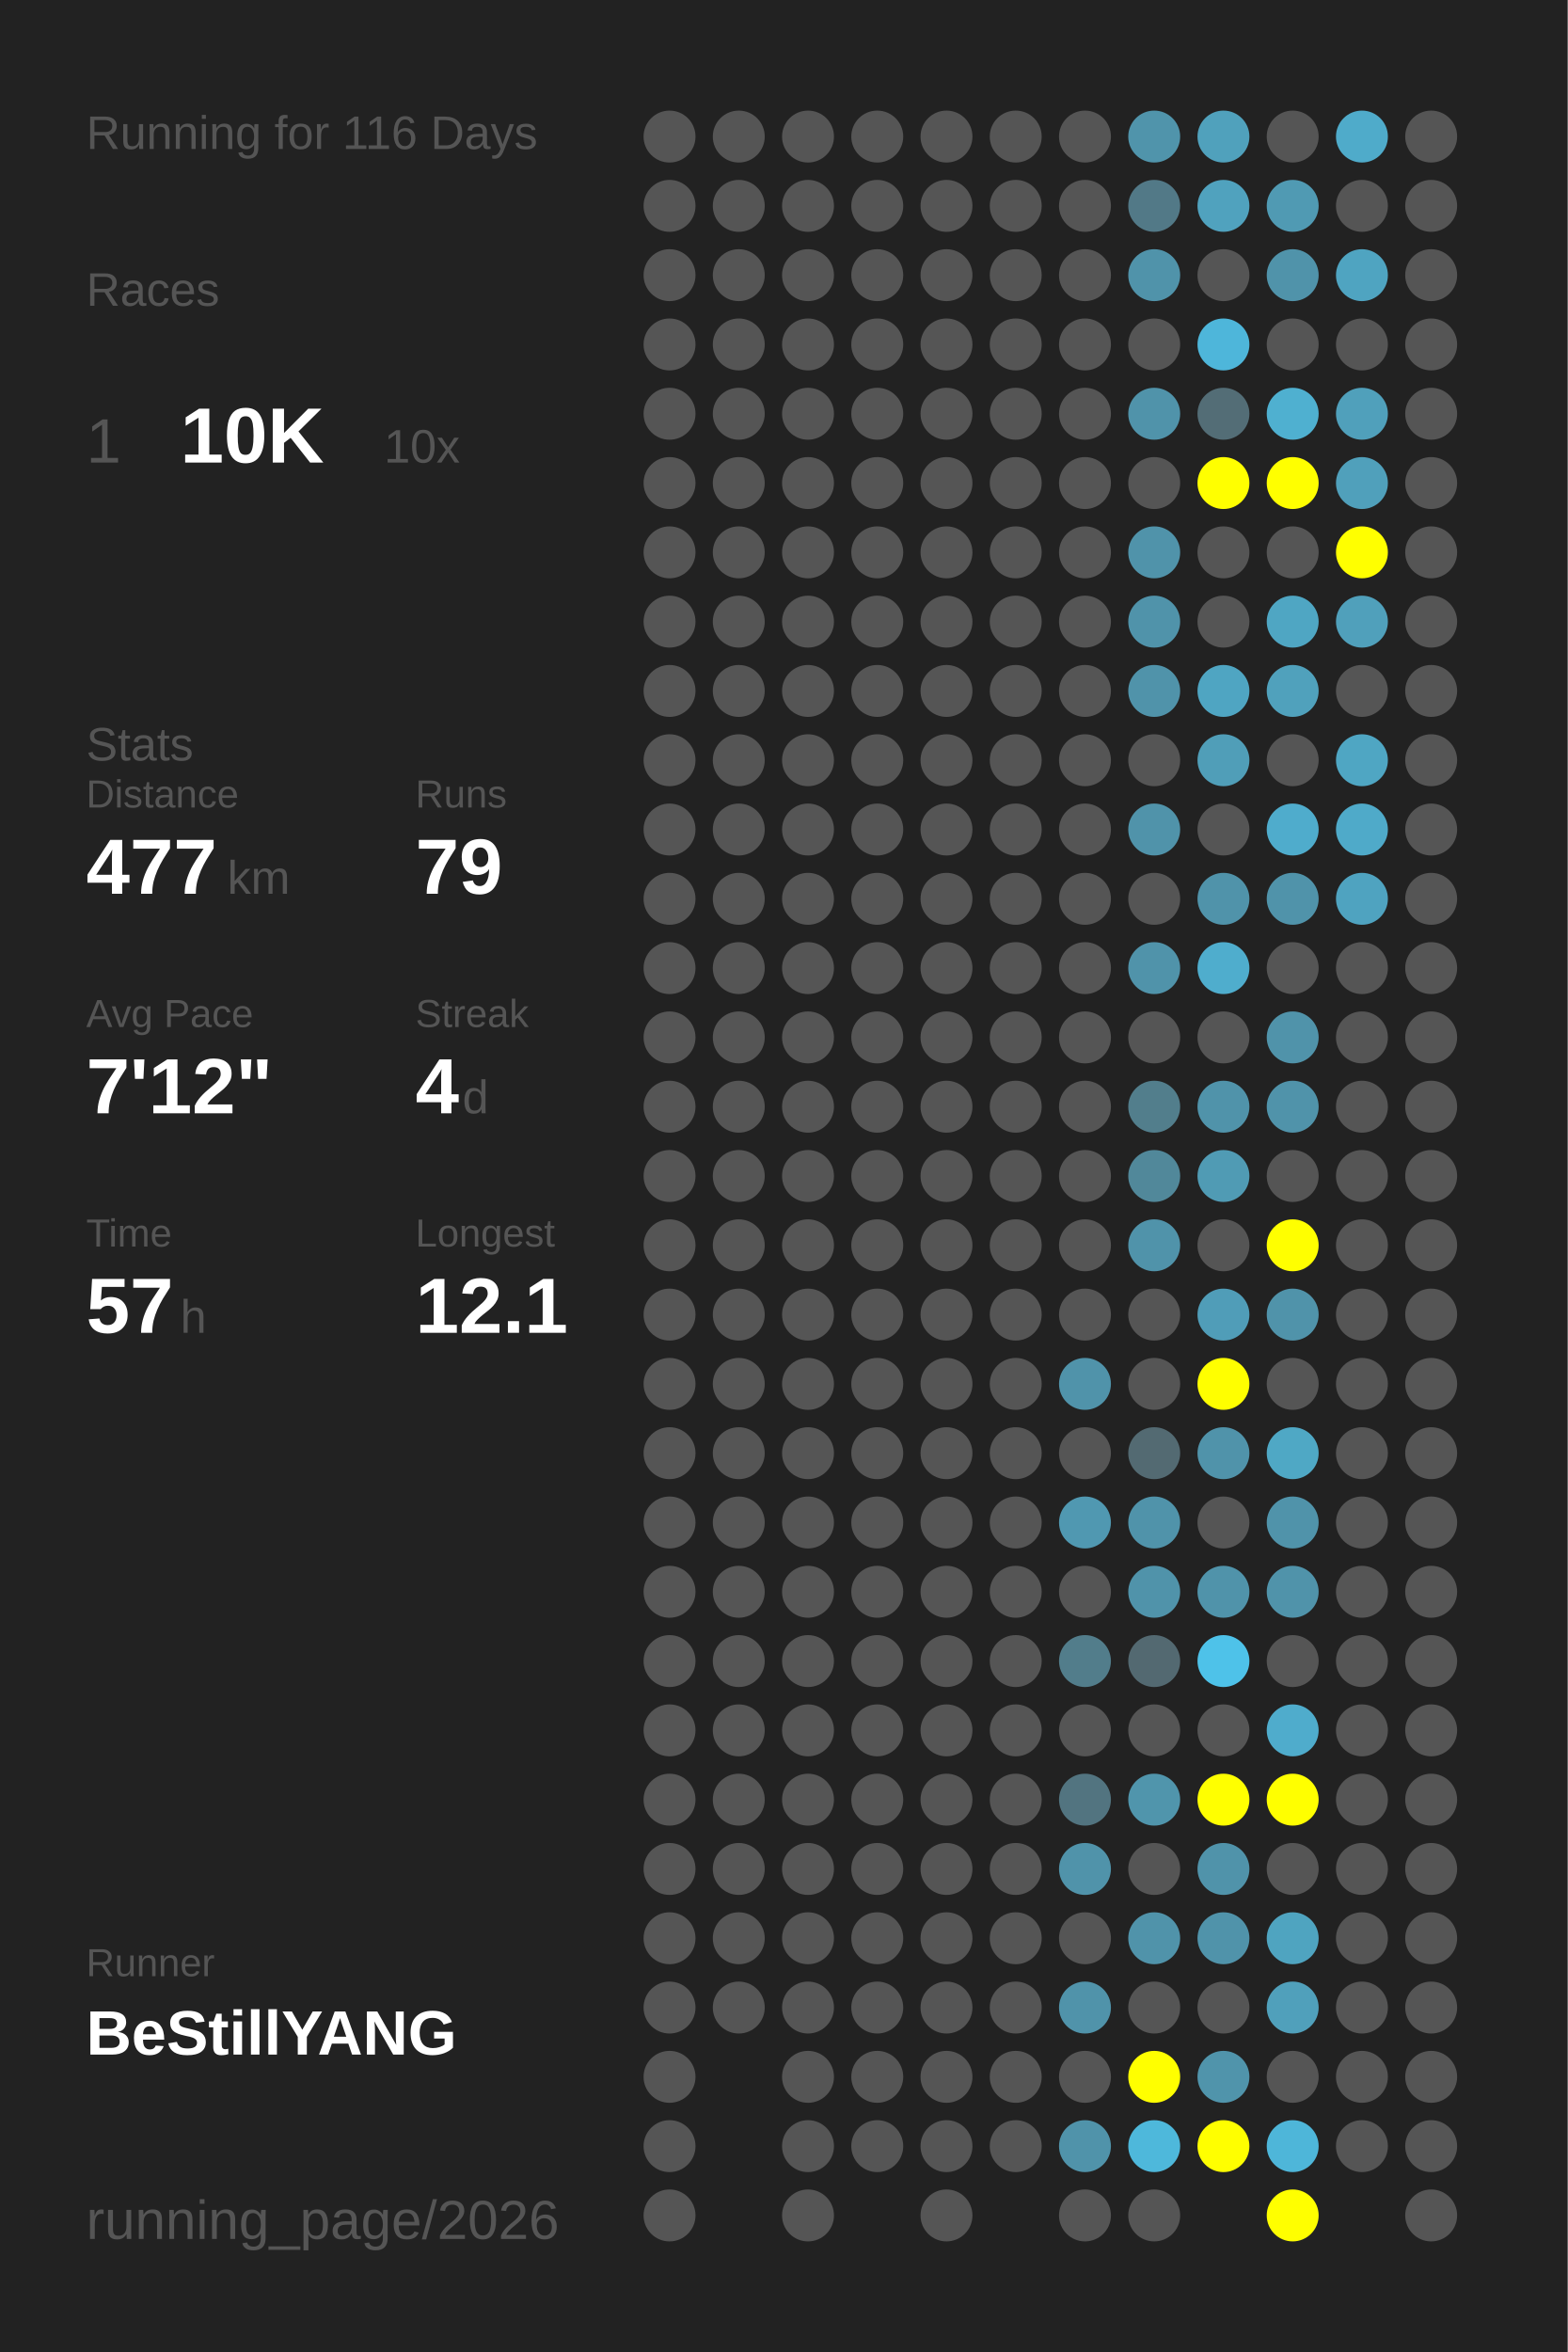
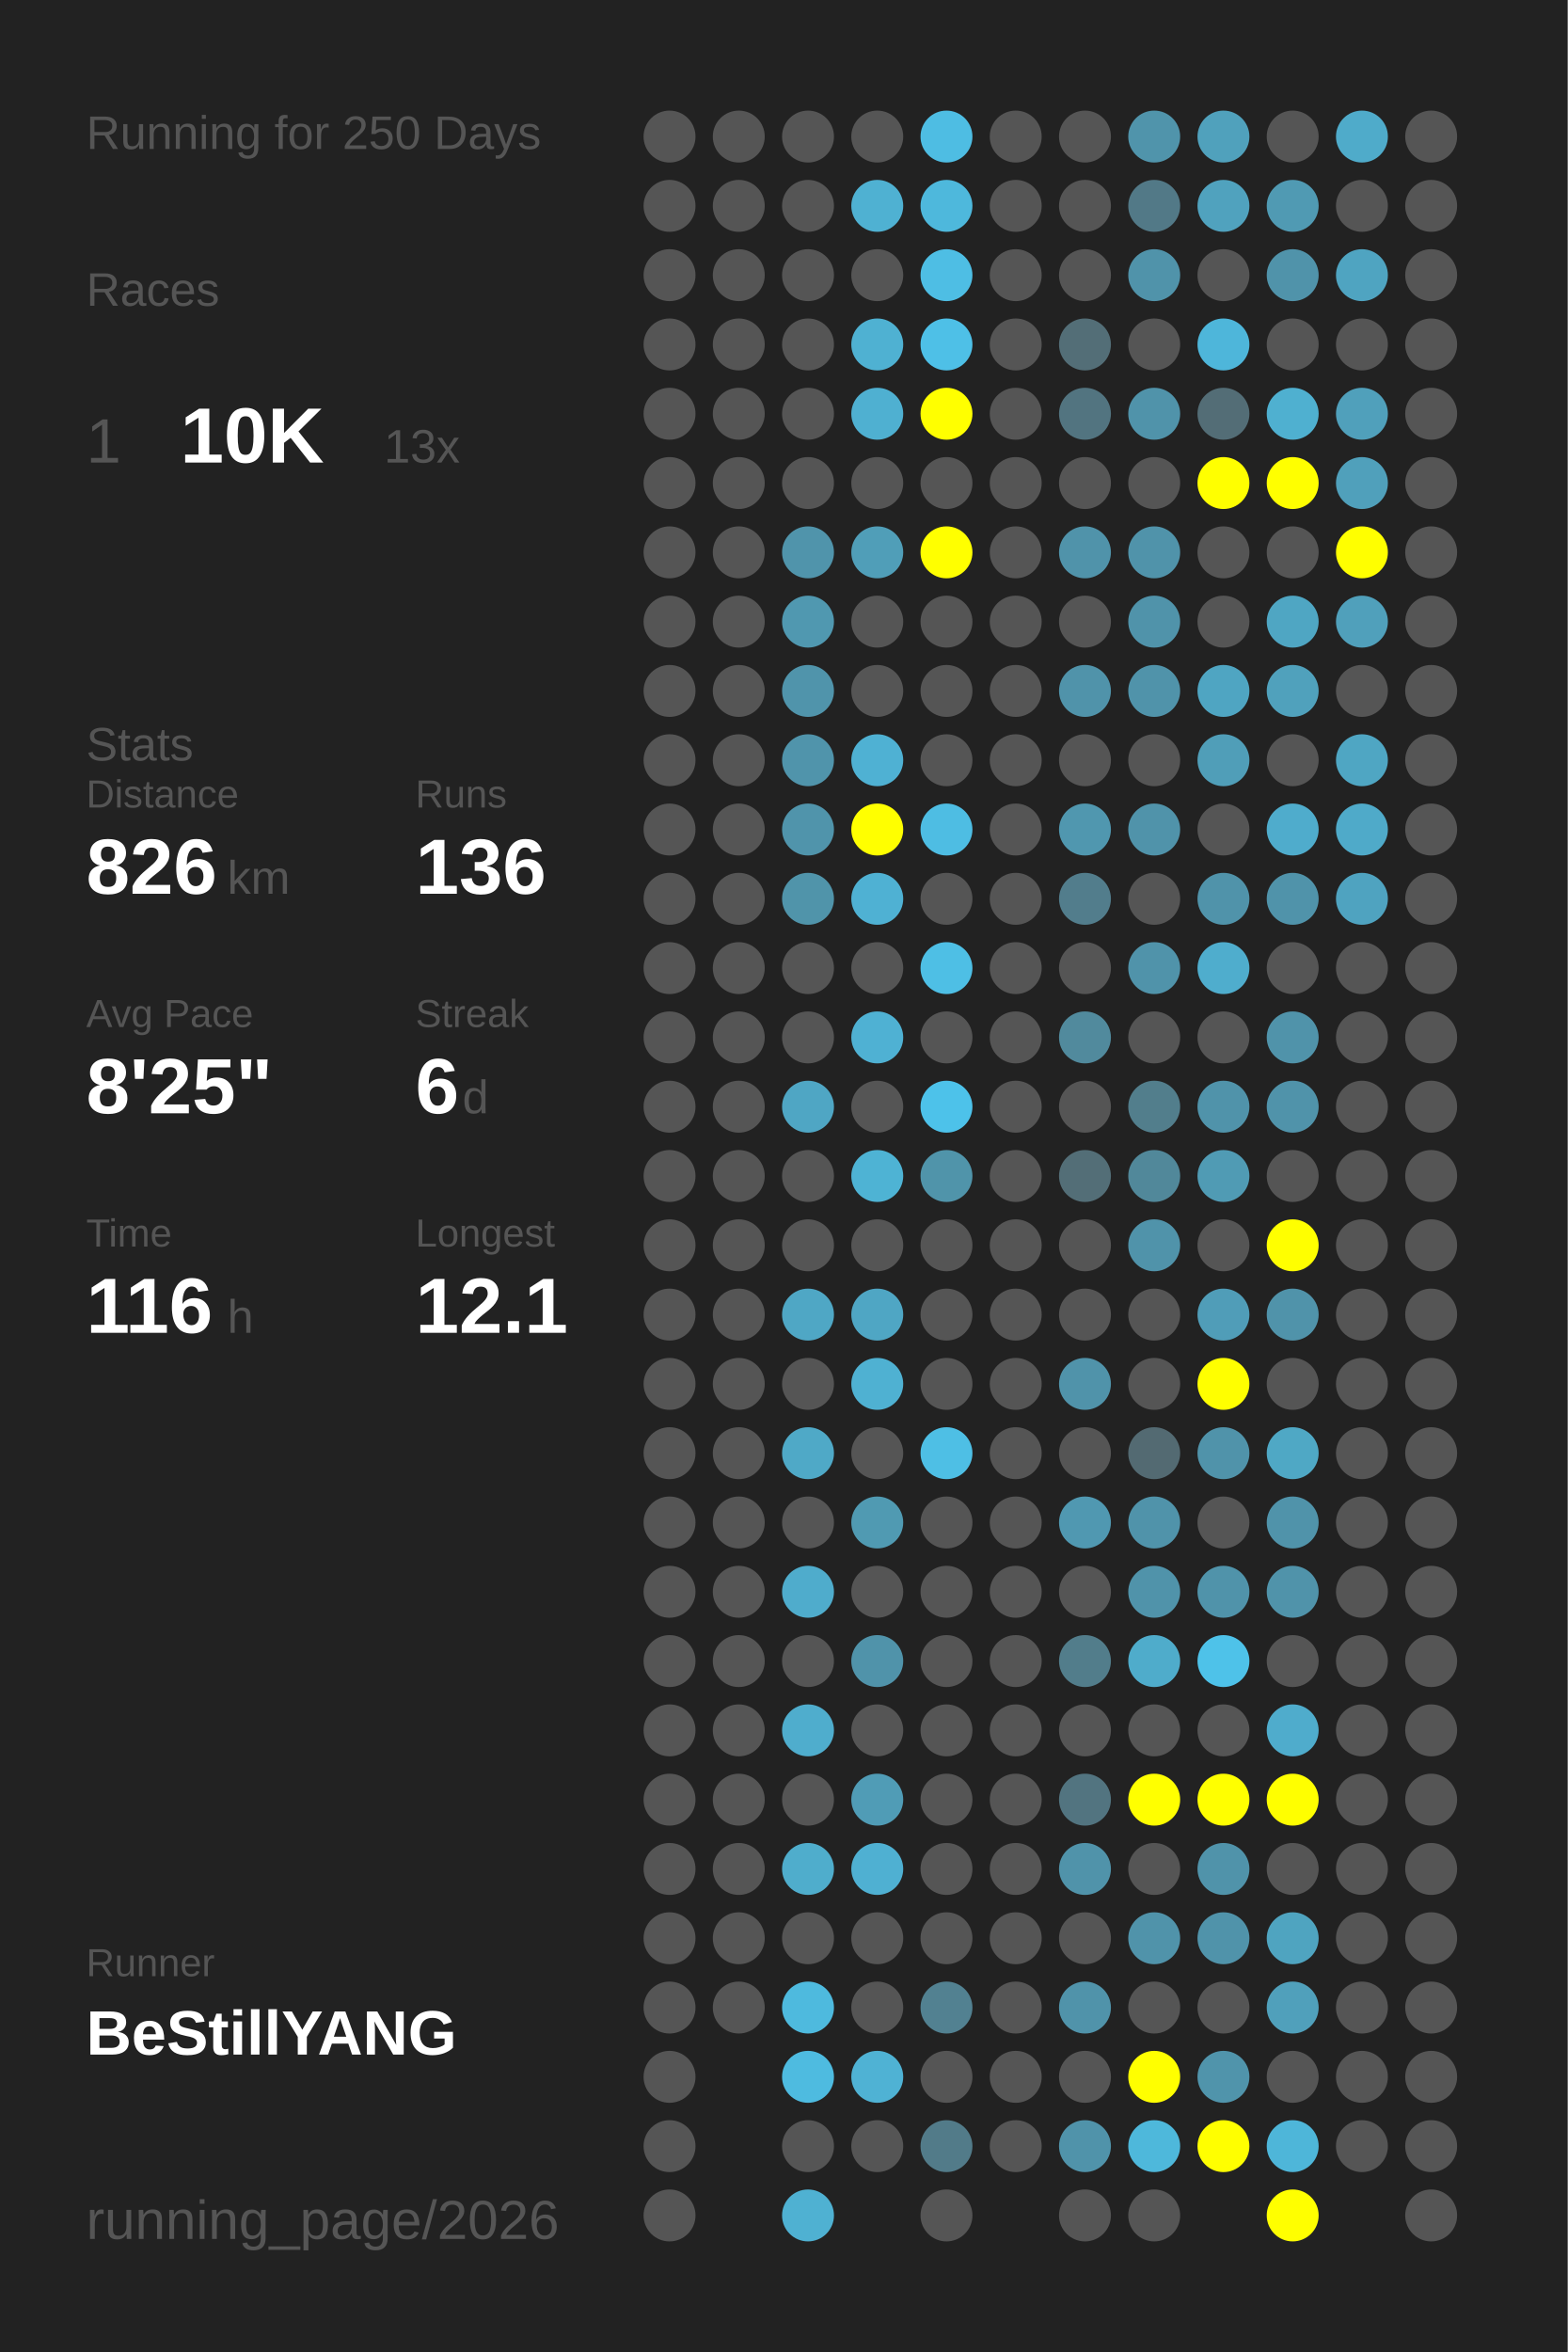
<svg xmlns="http://www.w3.org/2000/svg" baseProfile="full" height="300mm" version="1.1" viewBox="0,0,200,300" width="200mm">
  <defs />
  <rect fill="#222222" height="300" width="200" x="0" y="0" />
-   <text fill="#555555" style="font-size:6px; font-family:Arial;" x="11" y="19">Running for 116 Days</text>
+   <text fill="#555555" style="font-size:6px; font-family:Arial;" x="11" y="19">Running for 250 Days</text>
  <text fill="#555555" style="font-size:6px; font-family:Arial;" x="11" y="39">Races</text>
  <text fill="#555555" style="font-size:8px; font-family:Arial;" x="11" y="59">1</text>
  <text fill="#FFFFFF" style="font-size:10px; font-family:Arial; font-weight:bold;" x="23" y="59">10K</text>
-   <text fill="#555555" style="font-size:6px; font-family:Arial;" x="49" y="59">10x</text>
+   <text fill="#555555" style="font-size:6px; font-family:Arial;" x="49" y="59">13x</text>
  <text fill="#555555" style="font-size:6px; font-family:Arial;" x="11" y="97">Stats</text>
  <text fill="#555555" style="font-size:5px; font-family:Arial;" x="11" y="103">Distance</text>
-   <text fill="#FFFFFF" style="font-size:10px; font-family:Arial; font-weight:bold;" x="11" y="114">477</text>
+   <text fill="#FFFFFF" style="font-size:10px; font-family:Arial; font-weight:bold;" x="11" y="114">826</text>
  <text fill="#555555" style="font-size:6px; font-family:Arial;" x="29" y="114">km</text>
  <text fill="#555555" style="font-size:5px; font-family:Arial;" x="53" y="103">Runs</text>
-   <text fill="#FFFFFF" style="font-size:10px; font-family:Arial; font-weight:bold;" x="53" y="114">79</text>
+   <text fill="#FFFFFF" style="font-size:10px; font-family:Arial; font-weight:bold;" x="53" y="114">136</text>
  <text fill="#555555" style="font-size:5px; font-family:Arial;" x="11" y="131">Avg Pace</text>
-   <text fill="#FFFFFF" style="font-size:10px; font-family:Arial; font-weight:bold;" x="11" y="142">7'12"</text>
+   <text fill="#FFFFFF" style="font-size:10px; font-family:Arial; font-weight:bold;" x="11" y="142">8'25"</text>
  <text fill="#555555" style="font-size:5px; font-family:Arial;" x="53" y="131">Streak</text>
-   <text fill="#FFFFFF" style="font-size:10px; font-family:Arial; font-weight:bold;" x="53" y="142">4</text>
+   <text fill="#FFFFFF" style="font-size:10px; font-family:Arial; font-weight:bold;" x="53" y="142">6</text>
  <text fill="#555555" style="font-size:6px; font-family:Arial;" x="59" y="142">d</text>
  <text fill="#555555" style="font-size:5px; font-family:Arial;" x="11" y="159">Time</text>
-   <text fill="#FFFFFF" style="font-size:10px; font-family:Arial; font-weight:bold;" x="11" y="170">57</text>
-   <text fill="#555555" style="font-size:6px; font-family:Arial;" x="23" y="170">h</text>
+   <text fill="#FFFFFF" style="font-size:10px; font-family:Arial; font-weight:bold;" x="11" y="170">116</text>
+   <text fill="#555555" style="font-size:6px; font-family:Arial;" x="29" y="170">h</text>
  <text fill="#555555" style="font-size:5px; font-family:Arial;" x="53" y="159">Longest</text>
  <text fill="#FFFFFF" style="font-size:10px; font-family:Arial; font-weight:bold;" x="53" y="170">12.1</text>
  <text fill="#555555" style="font-size:5px; font-family:Arial;" x="11" y="252.065">Runner</text>
  <text fill="#FFFFFF" style="font-size:8px; font-family:Arial; font-weight:bold;" x="11" y="262.065">BeStillYANG</text>
  <text fill="#555555" style="font-size:7px; font-family:Arial;" x="11" y="285.581">running_page/2026</text>
  <circle cx="85.417" cy="17.419" fill="#555555" r="3.312" />
  <circle cx="85.417" cy="26.258" fill="#555555" r="3.312" />
  <circle cx="85.417" cy="35.097" fill="#555555" r="3.312" />
  <circle cx="85.417" cy="43.935" fill="#555555" r="3.312" />
  <circle cx="85.417" cy="52.774" fill="#555555" r="3.312" />
  <circle cx="85.417" cy="61.613" fill="#555555" r="3.312" />
  <circle cx="85.417" cy="70.452" fill="#555555" r="3.312" />
  <circle cx="85.417" cy="79.29" fill="#555555" r="3.312" />
  <circle cx="85.417" cy="88.129" fill="#555555" r="3.312" />
  <circle cx="85.417" cy="96.968" fill="#555555" r="3.312" />
  <circle cx="85.417" cy="105.806" fill="#555555" r="3.312" />
  <circle cx="85.417" cy="114.645" fill="#555555" r="3.312" />
  <circle cx="85.417" cy="123.484" fill="#555555" r="3.312" />
  <circle cx="85.417" cy="132.323" fill="#555555" r="3.312" />
  <circle cx="85.417" cy="141.161" fill="#555555" r="3.312" />
  <circle cx="85.417" cy="150" fill="#555555" r="3.312" />
  <circle cx="85.417" cy="158.839" fill="#555555" r="3.312" />
  <circle cx="85.417" cy="167.677" fill="#555555" r="3.312" />
  <circle cx="85.417" cy="176.516" fill="#555555" r="3.312" />
  <circle cx="85.417" cy="185.355" fill="#555555" r="3.312" />
  <circle cx="85.417" cy="194.194" fill="#555555" r="3.312" />
  <circle cx="85.417" cy="203.032" fill="#555555" r="3.312" />
  <circle cx="85.417" cy="211.871" fill="#555555" r="3.312" />
  <circle cx="85.417" cy="220.71" fill="#555555" r="3.312" />
  <circle cx="85.417" cy="229.548" fill="#555555" r="3.312" />
  <circle cx="85.417" cy="238.387" fill="#555555" r="3.312" />
  <circle cx="85.417" cy="247.226" fill="#555555" r="3.312" />
  <circle cx="85.417" cy="256.065" fill="#555555" r="3.312" />
  <circle cx="85.417" cy="264.903" fill="#555555" r="3.312" />
  <circle cx="85.417" cy="273.742" fill="#555555" r="3.312" />
  <circle cx="85.417" cy="282.581" fill="#555555" r="3.312" />
  <circle cx="94.25" cy="17.419" fill="#555555" r="3.312" />
  <circle cx="94.25" cy="26.258" fill="#555555" r="3.312" />
  <circle cx="94.25" cy="35.097" fill="#555555" r="3.312" />
  <circle cx="94.25" cy="43.935" fill="#555555" r="3.312" />
  <circle cx="94.25" cy="52.774" fill="#555555" r="3.312" />
  <circle cx="94.25" cy="61.613" fill="#555555" r="3.312" />
  <circle cx="94.25" cy="70.452" fill="#555555" r="3.312" />
  <circle cx="94.25" cy="79.29" fill="#555555" r="3.312" />
  <circle cx="94.25" cy="88.129" fill="#555555" r="3.312" />
  <circle cx="94.25" cy="96.968" fill="#555555" r="3.312" />
  <circle cx="94.25" cy="105.806" fill="#555555" r="3.312" />
  <circle cx="94.25" cy="114.645" fill="#555555" r="3.312" />
  <circle cx="94.25" cy="123.484" fill="#555555" r="3.312" />
  <circle cx="94.25" cy="132.323" fill="#555555" r="3.312" />
  <circle cx="94.25" cy="141.161" fill="#555555" r="3.312" />
  <circle cx="94.25" cy="150" fill="#555555" r="3.312" />
  <circle cx="94.25" cy="158.839" fill="#555555" r="3.312" />
  <circle cx="94.25" cy="167.677" fill="#555555" r="3.312" />
  <circle cx="94.25" cy="176.516" fill="#555555" r="3.312" />
  <circle cx="94.25" cy="185.355" fill="#555555" r="3.312" />
  <circle cx="94.25" cy="194.194" fill="#555555" r="3.312" />
  <circle cx="94.25" cy="203.032" fill="#555555" r="3.312" />
  <circle cx="94.25" cy="211.871" fill="#555555" r="3.312" />
  <circle cx="94.25" cy="220.71" fill="#555555" r="3.312" />
  <circle cx="94.25" cy="229.548" fill="#555555" r="3.312" />
  <circle cx="94.25" cy="238.387" fill="#555555" r="3.312" />
  <circle cx="94.25" cy="247.226" fill="#555555" r="3.312" />
  <circle cx="94.25" cy="256.065" fill="#555555" r="3.312" />
  <circle cx="103.083" cy="17.419" fill="#555555" r="3.312" />
  <circle cx="103.083" cy="26.258" fill="#555555" r="3.312" />
  <circle cx="103.083" cy="35.097" fill="#555555" r="3.312" />
  <circle cx="103.083" cy="43.935" fill="#555555" r="3.312" />
  <circle cx="103.083" cy="52.774" fill="#555555" r="3.312" />
  <circle cx="103.083" cy="61.613" fill="#555555" r="3.312" />
-   <circle cx="103.083" cy="70.452" fill="#555555" r="3.312" />
-   <circle cx="103.083" cy="79.29" fill="#555555" r="3.312" />
-   <circle cx="103.083" cy="88.129" fill="#555555" r="3.312" />
-   <circle cx="103.083" cy="96.968" fill="#555555" r="3.312" />
-   <circle cx="103.083" cy="105.806" fill="#555555" r="3.312" />
-   <circle cx="103.083" cy="114.645" fill="#555555" r="3.312" />
+   <circle cx="103.083" cy="70.452" fill="#5094ab" r="3.312" />
+   <circle cx="103.083" cy="79.29" fill="#5098b0" r="3.312" />
+   <circle cx="103.083" cy="88.129" fill="#5094ab" r="3.312" />
+   <circle cx="103.083" cy="96.968" fill="#5094ab" r="3.312" />
+   <circle cx="103.083" cy="105.806" fill="#5094ab" r="3.312" />
+   <circle cx="103.083" cy="114.645" fill="#5094aa" r="3.312" />
  <circle cx="103.083" cy="123.484" fill="#555555" r="3.312" />
  <circle cx="103.083" cy="132.323" fill="#555555" r="3.312" />
-   <circle cx="103.083" cy="141.161" fill="#555555" r="3.312" />
+   <circle cx="103.083" cy="141.161" fill="#4fa6c4" r="3.312" />
  <circle cx="103.083" cy="150" fill="#555555" r="3.312" />
  <circle cx="103.083" cy="158.839" fill="#555555" r="3.312" />
-   <circle cx="103.083" cy="167.677" fill="#555555" r="3.312" />
+   <circle cx="103.083" cy="167.677" fill="#4fa7c5" r="3.312" />
  <circle cx="103.083" cy="176.516" fill="#555555" r="3.312" />
-   <circle cx="103.083" cy="185.355" fill="#555555" r="3.312" />
+   <circle cx="103.083" cy="185.355" fill="#4fa9c7" r="3.312" />
  <circle cx="103.083" cy="194.194" fill="#555555" r="3.312" />
-   <circle cx="103.083" cy="203.032" fill="#555555" r="3.312" />
+   <circle cx="103.083" cy="203.032" fill="#4faccc" r="3.312" />
  <circle cx="103.083" cy="211.871" fill="#555555" r="3.312" />
-   <circle cx="103.083" cy="220.71" fill="#555555" r="3.312" />
+   <circle cx="103.083" cy="220.71" fill="#4fadcd" r="3.312" />
  <circle cx="103.083" cy="229.548" fill="#555555" r="3.312" />
-   <circle cx="103.083" cy="238.387" fill="#555555" r="3.312" />
+   <circle cx="103.083" cy="238.387" fill="#4fadcc" r="3.312" />
  <circle cx="103.083" cy="247.226" fill="#555555" r="3.312" />
-   <circle cx="103.083" cy="256.065" fill="#555555" r="3.312" />
-   <circle cx="103.083" cy="264.903" fill="#555555" r="3.312" />
+   <circle cx="103.083" cy="256.065" fill="#4ebade" r="3.312" />
+   <circle cx="103.083" cy="264.903" fill="#4ebbe0" r="3.312" />
  <circle cx="103.083" cy="273.742" fill="#555555" r="3.312" />
-   <circle cx="103.083" cy="282.581" fill="#555555" r="3.312" />
+   <circle cx="103.083" cy="282.581" fill="#4fb1d2" r="3.312" />
  <circle cx="111.917" cy="17.419" fill="#555555" r="3.312" />
-   <circle cx="111.917" cy="26.258" fill="#555555" r="3.312" />
+   <circle cx="111.917" cy="26.258" fill="#4fb1d2" r="3.312" />
  <circle cx="111.917" cy="35.097" fill="#555555" r="3.312" />
-   <circle cx="111.917" cy="43.935" fill="#555555" r="3.312" />
-   <circle cx="111.917" cy="52.774" fill="#555555" r="3.312" />
+   <circle cx="111.917" cy="43.935" fill="#4fb1d2" r="3.312" />
+   <circle cx="111.917" cy="52.774" fill="#4fb0d1" r="3.312" />
  <circle cx="111.917" cy="61.613" fill="#555555" r="3.312" />
-   <circle cx="111.917" cy="70.452" fill="#555555" r="3.312" />
+   <circle cx="111.917" cy="70.452" fill="#509eb8" r="3.312" />
  <circle cx="111.917" cy="79.29" fill="#555555" r="3.312" />
  <circle cx="111.917" cy="88.129" fill="#555555" r="3.312" />
-   <circle cx="111.917" cy="96.968" fill="#555555" r="3.312" />
-   <circle cx="111.917" cy="105.806" fill="#555555" r="3.312" />
-   <circle cx="111.917" cy="114.645" fill="#555555" r="3.312" />
+   <circle cx="111.917" cy="96.968" fill="#4fb1d3" r="3.312" />
+   <circle cx="111.917" cy="105.806" fill="#FFFF00" r="3.312" />
+   <circle cx="111.917" cy="114.645" fill="#4fb1d3" r="3.312" />
  <circle cx="111.917" cy="123.484" fill="#555555" r="3.312" />
-   <circle cx="111.917" cy="132.323" fill="#555555" r="3.312" />
+   <circle cx="111.917" cy="132.323" fill="#4fb1d3" r="3.312" />
  <circle cx="111.917" cy="141.161" fill="#555555" r="3.312" />
-   <circle cx="111.917" cy="150" fill="#555555" r="3.312" />
+   <circle cx="111.917" cy="150" fill="#4eb3d4" r="3.312" />
  <circle cx="111.917" cy="158.839" fill="#555555" r="3.312" />
-   <circle cx="111.917" cy="167.677" fill="#555555" r="3.312" />
-   <circle cx="111.917" cy="176.516" fill="#555555" r="3.312" />
+   <circle cx="111.917" cy="167.677" fill="#4fa6c4" r="3.312" />
+   <circle cx="111.917" cy="176.516" fill="#4fb1d2" r="3.312" />
  <circle cx="111.917" cy="185.355" fill="#555555" r="3.312" />
-   <circle cx="111.917" cy="194.194" fill="#555555" r="3.312" />
+   <circle cx="111.917" cy="194.194" fill="#509ab2" r="3.312" />
  <circle cx="111.917" cy="203.032" fill="#555555" r="3.312" />
-   <circle cx="111.917" cy="211.871" fill="#555555" r="3.312" />
+   <circle cx="111.917" cy="211.871" fill="#5093aa" r="3.312" />
  <circle cx="111.917" cy="220.71" fill="#555555" r="3.312" />
-   <circle cx="111.917" cy="229.548" fill="#555555" r="3.312" />
-   <circle cx="111.917" cy="238.387" fill="#555555" r="3.312" />
+   <circle cx="111.917" cy="229.548" fill="#509cb6" r="3.312" />
+   <circle cx="111.917" cy="238.387" fill="#4fb0d2" r="3.312" />
  <circle cx="111.917" cy="247.226" fill="#555555" r="3.312" />
  <circle cx="111.917" cy="256.065" fill="#555555" r="3.312" />
-   <circle cx="111.917" cy="264.903" fill="#555555" r="3.312" />
+   <circle cx="111.917" cy="264.903" fill="#4fb2d4" r="3.312" />
  <circle cx="111.917" cy="273.742" fill="#555555" r="3.312" />
-   <circle cx="120.75" cy="17.419" fill="#555555" r="3.312" />
-   <circle cx="120.75" cy="26.258" fill="#555555" r="3.312" />
-   <circle cx="120.75" cy="35.097" fill="#555555" r="3.312" />
-   <circle cx="120.75" cy="43.935" fill="#555555" r="3.312" />
-   <circle cx="120.75" cy="52.774" fill="#555555" r="3.312" />
+   <circle cx="120.75" cy="17.419" fill="#4ebde3" r="3.312" />
+   <circle cx="120.75" cy="26.258" fill="#4eb8dc" r="3.312" />
+   <circle cx="120.75" cy="35.097" fill="#4ebee4" r="3.312" />
+   <circle cx="120.75" cy="43.935" fill="#4ec0e7" r="3.312" />
+   <circle cx="120.75" cy="52.774" fill="#FFFF00" r="3.312" />
  <circle cx="120.75" cy="61.613" fill="#555555" r="3.312" />
-   <circle cx="120.75" cy="70.452" fill="#555555" r="3.312" />
+   <circle cx="120.75" cy="70.452" fill="#FFFF00" r="3.312" />
  <circle cx="120.75" cy="79.29" fill="#555555" r="3.312" />
  <circle cx="120.75" cy="88.129" fill="#555555" r="3.312" />
  <circle cx="120.75" cy="96.968" fill="#555555" r="3.312" />
-   <circle cx="120.75" cy="105.806" fill="#555555" r="3.312" />
+   <circle cx="120.75" cy="105.806" fill="#4ebde3" r="3.312" />
  <circle cx="120.75" cy="114.645" fill="#555555" r="3.312" />
-   <circle cx="120.75" cy="123.484" fill="#555555" r="3.312" />
+   <circle cx="120.75" cy="123.484" fill="#4ebfe5" r="3.312" />
  <circle cx="120.75" cy="132.323" fill="#555555" r="3.312" />
-   <circle cx="120.75" cy="141.161" fill="#555555" r="3.312" />
-   <circle cx="120.75" cy="150" fill="#555555" r="3.312" />
+   <circle cx="120.75" cy="141.161" fill="#4dc2ea" r="3.312" />
+   <circle cx="120.75" cy="150" fill="#5094aa" r="3.312" />
  <circle cx="120.75" cy="158.839" fill="#555555" r="3.312" />
  <circle cx="120.75" cy="167.677" fill="#555555" r="3.312" />
  <circle cx="120.75" cy="176.516" fill="#555555" r="3.312" />
-   <circle cx="120.75" cy="185.355" fill="#555555" r="3.312" />
+   <circle cx="120.75" cy="185.355" fill="#4ebfe5" r="3.312" />
  <circle cx="120.75" cy="194.194" fill="#555555" r="3.312" />
  <circle cx="120.75" cy="203.032" fill="#555555" r="3.312" />
  <circle cx="120.75" cy="211.871" fill="#555555" r="3.312" />
  <circle cx="120.75" cy="220.71" fill="#555555" r="3.312" />
  <circle cx="120.75" cy="229.548" fill="#555555" r="3.312" />
  <circle cx="120.75" cy="238.387" fill="#555555" r="3.312" />
  <circle cx="120.75" cy="247.226" fill="#555555" r="3.312" />
-   <circle cx="120.75" cy="256.065" fill="#555555" r="3.312" />
+   <circle cx="120.75" cy="256.065" fill="#528191" r="3.312" />
  <circle cx="120.75" cy="264.903" fill="#555555" r="3.312" />
-   <circle cx="120.75" cy="273.742" fill="#555555" r="3.312" />
+   <circle cx="120.75" cy="273.742" fill="#527b89" r="3.312" />
  <circle cx="120.75" cy="282.581" fill="#555555" r="3.312" />
  <circle cx="129.583" cy="17.419" fill="#555555" r="3.312" />
  <circle cx="129.583" cy="26.258" fill="#555555" r="3.312" />
  <circle cx="129.583" cy="35.097" fill="#555555" r="3.312" />
  <circle cx="129.583" cy="43.935" fill="#555555" r="3.312" />
  <circle cx="129.583" cy="52.774" fill="#555555" r="3.312" />
  <circle cx="129.583" cy="61.613" fill="#555555" r="3.312" />
  <circle cx="129.583" cy="70.452" fill="#555555" r="3.312" />
  <circle cx="129.583" cy="79.29" fill="#555555" r="3.312" />
  <circle cx="129.583" cy="88.129" fill="#555555" r="3.312" />
  <circle cx="129.583" cy="96.968" fill="#555555" r="3.312" />
  <circle cx="129.583" cy="105.806" fill="#555555" r="3.312" />
  <circle cx="129.583" cy="114.645" fill="#555555" r="3.312" />
  <circle cx="129.583" cy="123.484" fill="#555555" r="3.312" />
  <circle cx="129.583" cy="132.323" fill="#555555" r="3.312" />
  <circle cx="129.583" cy="141.161" fill="#555555" r="3.312" />
  <circle cx="129.583" cy="150" fill="#555555" r="3.312" />
  <circle cx="129.583" cy="158.839" fill="#555555" r="3.312" />
  <circle cx="129.583" cy="167.677" fill="#555555" r="3.312" />
  <circle cx="129.583" cy="176.516" fill="#555555" r="3.312" />
  <circle cx="129.583" cy="185.355" fill="#555555" r="3.312" />
  <circle cx="129.583" cy="194.194" fill="#555555" r="3.312" />
  <circle cx="129.583" cy="203.032" fill="#555555" r="3.312" />
  <circle cx="129.583" cy="211.871" fill="#555555" r="3.312" />
  <circle cx="129.583" cy="220.71" fill="#555555" r="3.312" />
  <circle cx="129.583" cy="229.548" fill="#555555" r="3.312" />
  <circle cx="129.583" cy="238.387" fill="#555555" r="3.312" />
  <circle cx="129.583" cy="247.226" fill="#555555" r="3.312" />
  <circle cx="129.583" cy="256.065" fill="#555555" r="3.312" />
  <circle cx="129.583" cy="264.903" fill="#555555" r="3.312" />
  <circle cx="129.583" cy="273.742" fill="#555555" r="3.312" />
  <circle cx="138.417" cy="17.419" fill="#555555" r="3.312" />
  <circle cx="138.417" cy="26.258" fill="#555555" r="3.312" />
  <circle cx="138.417" cy="35.097" fill="#555555" r="3.312" />
-   <circle cx="138.417" cy="43.935" fill="#555555" r="3.312" />
-   <circle cx="138.417" cy="52.774" fill="#555555" r="3.312" />
+   <circle cx="138.417" cy="43.935" fill="#536e77" r="3.312" />
+   <circle cx="138.417" cy="52.774" fill="#527480" r="3.312" />
  <circle cx="138.417" cy="61.613" fill="#555555" r="3.312" />
-   <circle cx="138.417" cy="70.452" fill="#555555" r="3.312" />
+   <circle cx="138.417" cy="70.452" fill="#5093aa" r="3.312" />
  <circle cx="138.417" cy="79.29" fill="#555555" r="3.312" />
-   <circle cx="138.417" cy="88.129" fill="#555555" r="3.312" />
+   <circle cx="138.417" cy="88.129" fill="#5093aa" r="3.312" />
  <circle cx="138.417" cy="96.968" fill="#555555" r="3.312" />
-   <circle cx="138.417" cy="105.806" fill="#555555" r="3.312" />
-   <circle cx="138.417" cy="114.645" fill="#555555" r="3.312" />
+   <circle cx="138.417" cy="105.806" fill="#5097af" r="3.312" />
+   <circle cx="138.417" cy="114.645" fill="#527d8c" r="3.312" />
  <circle cx="138.417" cy="123.484" fill="#555555" r="3.312" />
-   <circle cx="138.417" cy="132.323" fill="#555555" r="3.312" />
+   <circle cx="138.417" cy="132.323" fill="#518a9d" r="3.312" />
  <circle cx="138.417" cy="141.161" fill="#555555" r="3.312" />
-   <circle cx="138.417" cy="150" fill="#555555" r="3.312" />
+   <circle cx="138.417" cy="150" fill="#536e77" r="3.312" />
  <circle cx="138.417" cy="158.839" fill="#555555" r="3.312" />
  <circle cx="138.417" cy="167.677" fill="#555555" r="3.312" />
  <circle cx="138.417" cy="176.516" fill="#5093aa" r="3.312" />
  <circle cx="138.417" cy="185.355" fill="#555555" r="3.312" />
  <circle cx="138.417" cy="194.194" fill="#5098b1" r="3.312" />
  <circle cx="138.417" cy="203.032" fill="#555555" r="3.312" />
  <circle cx="138.417" cy="211.871" fill="#527d8b" r="3.312" />
  <circle cx="138.417" cy="220.71" fill="#555555" r="3.312" />
  <circle cx="138.417" cy="229.548" fill="#527480" r="3.312" />
  <circle cx="138.417" cy="238.387" fill="#5093aa" r="3.312" />
  <circle cx="138.417" cy="247.226" fill="#555555" r="3.312" />
  <circle cx="138.417" cy="256.065" fill="#5093aa" r="3.312" />
  <circle cx="138.417" cy="264.903" fill="#555555" r="3.312" />
  <circle cx="138.417" cy="273.742" fill="#5093aa" r="3.312" />
  <circle cx="138.417" cy="282.581" fill="#555555" r="3.312" />
  <circle cx="147.25" cy="17.419" fill="#5094ab" r="3.312" />
  <circle cx="147.25" cy="26.258" fill="#527987" r="3.312" />
  <circle cx="147.25" cy="35.097" fill="#5093aa" r="3.312" />
  <circle cx="147.25" cy="43.935" fill="#555555" r="3.312" />
  <circle cx="147.25" cy="52.774" fill="#5093aa" r="3.312" />
  <circle cx="147.25" cy="61.613" fill="#555555" r="3.312" />
  <circle cx="147.25" cy="70.452" fill="#5093aa" r="3.312" />
  <circle cx="147.25" cy="79.29" fill="#5093aa" r="3.312" />
  <circle cx="147.25" cy="88.129" fill="#5093aa" r="3.312" />
  <circle cx="147.25" cy="96.968" fill="#555555" r="3.312" />
  <circle cx="147.25" cy="105.806" fill="#5093aa" r="3.312" />
  <circle cx="147.25" cy="114.645" fill="#555555" r="3.312" />
  <circle cx="147.25" cy="123.484" fill="#5093aa" r="3.312" />
  <circle cx="147.25" cy="132.323" fill="#555555" r="3.312" />
  <circle cx="147.25" cy="141.161" fill="#527e8c" r="3.312" />
  <circle cx="147.25" cy="150" fill="#51889a" r="3.312" />
  <circle cx="147.25" cy="158.839" fill="#5093aa" r="3.312" />
  <circle cx="147.25" cy="167.677" fill="#555555" r="3.312" />
  <circle cx="147.25" cy="176.516" fill="#555555" r="3.312" />
  <circle cx="147.25" cy="185.355" fill="#536a72" r="3.312" />
  <circle cx="147.25" cy="194.194" fill="#5093aa" r="3.312" />
  <circle cx="147.25" cy="203.032" fill="#5093aa" r="3.312" />
-   <circle cx="147.25" cy="211.871" fill="#536971" r="3.312" />
+   <circle cx="147.25" cy="211.871" fill="#4faccb" r="3.312" />
  <circle cx="147.25" cy="220.71" fill="#555555" r="3.312" />
-   <circle cx="147.25" cy="229.548" fill="#5095ac" r="3.312" />
+   <circle cx="147.25" cy="229.548" fill="#FFFF00" r="3.312" />
  <circle cx="147.25" cy="238.387" fill="#555555" r="3.312" />
  <circle cx="147.25" cy="247.226" fill="#5093aa" r="3.312" />
  <circle cx="147.25" cy="256.065" fill="#555555" r="3.312" />
  <circle cx="147.25" cy="264.903" fill="#FFFF00" r="3.312" />
  <circle cx="147.25" cy="273.742" fill="#4eb8db" r="3.312" />
  <circle cx="147.25" cy="282.581" fill="#555555" r="3.312" />
  <circle cx="156.083" cy="17.419" fill="#50a1bc" r="3.312" />
  <circle cx="156.083" cy="26.258" fill="#50a2be" r="3.312" />
  <circle cx="156.083" cy="35.097" fill="#555555" r="3.312" />
  <circle cx="156.083" cy="43.935" fill="#4eb6da" r="3.312" />
  <circle cx="156.083" cy="52.774" fill="#536d76" r="3.312" />
  <circle cx="156.083" cy="61.613" fill="#FFFF00" r="3.312" />
  <circle cx="156.083" cy="70.452" fill="#555555" r="3.312" />
  <circle cx="156.083" cy="79.29" fill="#555555" r="3.312" />
  <circle cx="156.083" cy="88.129" fill="#4fa5c2" r="3.312" />
  <circle cx="156.083" cy="96.968" fill="#509eb8" r="3.312" />
  <circle cx="156.083" cy="105.806" fill="#555555" r="3.312" />
  <circle cx="156.083" cy="114.645" fill="#5093aa" r="3.312" />
  <circle cx="156.083" cy="123.484" fill="#4fadcd" r="3.312" />
  <circle cx="156.083" cy="132.323" fill="#555555" r="3.312" />
  <circle cx="156.083" cy="141.161" fill="#5093aa" r="3.312" />
  <circle cx="156.083" cy="150" fill="#509bb4" r="3.312" />
  <circle cx="156.083" cy="158.839" fill="#555555" r="3.312" />
  <circle cx="156.083" cy="167.677" fill="#509db8" r="3.312" />
  <circle cx="156.083" cy="176.516" fill="#FFFF00" r="3.312" />
  <circle cx="156.083" cy="185.355" fill="#5093aa" r="3.312" />
  <circle cx="156.083" cy="194.194" fill="#555555" r="3.312" />
  <circle cx="156.083" cy="203.032" fill="#5093aa" r="3.312" />
  <circle cx="156.083" cy="211.871" fill="#4ec2e9" r="3.312" />
  <circle cx="156.083" cy="220.71" fill="#555555" r="3.312" />
  <circle cx="156.083" cy="229.548" fill="#FFFF00" r="3.312" />
  <circle cx="156.083" cy="238.387" fill="#5093aa" r="3.312" />
  <circle cx="156.083" cy="247.226" fill="#5093aa" r="3.312" />
  <circle cx="156.083" cy="256.065" fill="#555555" r="3.312" />
  <circle cx="156.083" cy="264.903" fill="#5094ab" r="3.312" />
  <circle cx="156.083" cy="273.742" fill="#FFFF00" r="3.312" />
  <circle cx="164.917" cy="17.419" fill="#555555" r="3.312" />
  <circle cx="164.917" cy="26.258" fill="#509ab3" r="3.312" />
  <circle cx="164.917" cy="35.097" fill="#5093aa" r="3.312" />
  <circle cx="164.917" cy="43.935" fill="#555555" r="3.312" />
  <circle cx="164.917" cy="52.774" fill="#4fb0d0" r="3.312" />
  <circle cx="164.917" cy="61.613" fill="#FFFF00" r="3.312" />
  <circle cx="164.917" cy="70.452" fill="#555555" r="3.312" />
  <circle cx="164.917" cy="79.29" fill="#4fa6c3" r="3.312" />
  <circle cx="164.917" cy="88.129" fill="#50a1bc" r="3.312" />
  <circle cx="164.917" cy="96.968" fill="#555555" r="3.312" />
  <circle cx="164.917" cy="105.806" fill="#4faccc" r="3.312" />
  <circle cx="164.917" cy="114.645" fill="#5093aa" r="3.312" />
  <circle cx="164.917" cy="123.484" fill="#555555" r="3.312" />
  <circle cx="164.917" cy="132.323" fill="#5093aa" r="3.312" />
  <circle cx="164.917" cy="141.161" fill="#5093aa" r="3.312" />
  <circle cx="164.917" cy="150" fill="#555555" r="3.312" />
  <circle cx="164.917" cy="158.839" fill="#FFFF00" r="3.312" />
  <circle cx="164.917" cy="167.677" fill="#5093aa" r="3.312" />
  <circle cx="164.917" cy="176.516" fill="#555555" r="3.312" />
  <circle cx="164.917" cy="185.355" fill="#4fa8c5" r="3.312" />
  <circle cx="164.917" cy="194.194" fill="#5093aa" r="3.312" />
  <circle cx="164.917" cy="203.032" fill="#5093aa" r="3.312" />
  <circle cx="164.917" cy="211.871" fill="#555555" r="3.312" />
  <circle cx="164.917" cy="220.71" fill="#4faccc" r="3.312" />
  <circle cx="164.917" cy="229.548" fill="#FFFF00" r="3.312" />
  <circle cx="164.917" cy="238.387" fill="#555555" r="3.312" />
  <circle cx="164.917" cy="247.226" fill="#4fa4c0" r="3.312" />
  <circle cx="164.917" cy="256.065" fill="#50a0bb" r="3.312" />
  <circle cx="164.917" cy="264.903" fill="#555555" r="3.312" />
  <circle cx="164.917" cy="273.742" fill="#4eb6d9" r="3.312" />
  <circle cx="164.917" cy="282.581" fill="#FFFF00" r="3.312" />
  <circle cx="173.75" cy="17.419" fill="#4fabca" r="3.312" />
  <circle cx="173.75" cy="26.258" fill="#555555" r="3.312" />
  <circle cx="173.75" cy="35.097" fill="#4fa4c1" r="3.312" />
  <circle cx="173.75" cy="43.935" fill="#555555" r="3.312" />
  <circle cx="173.75" cy="52.774" fill="#50a0bb" r="3.312" />
  <circle cx="173.75" cy="61.613" fill="#50a0bb" r="3.312" />
  <circle cx="173.75" cy="70.452" fill="#FFFF00" r="3.312" />
  <circle cx="173.75" cy="79.29" fill="#50a0bb" r="3.312" />
  <circle cx="173.75" cy="88.129" fill="#555555" r="3.312" />
  <circle cx="173.75" cy="96.968" fill="#4fa6c3" r="3.312" />
  <circle cx="173.75" cy="105.806" fill="#4faac9" r="3.312" />
  <circle cx="173.75" cy="114.645" fill="#4fa3c0" r="3.312" />
  <circle cx="173.75" cy="123.484" fill="#555555" r="3.312" />
  <circle cx="173.75" cy="132.323" fill="#555555" r="3.312" />
  <circle cx="173.75" cy="141.161" fill="#555555" r="3.312" />
  <circle cx="173.75" cy="150" fill="#555555" r="3.312" />
  <circle cx="173.75" cy="158.839" fill="#555555" r="3.312" />
  <circle cx="173.75" cy="167.677" fill="#555555" r="3.312" />
  <circle cx="173.75" cy="176.516" fill="#555555" r="3.312" />
  <circle cx="173.75" cy="185.355" fill="#555555" r="3.312" />
  <circle cx="173.75" cy="194.194" fill="#555555" r="3.312" />
  <circle cx="173.75" cy="203.032" fill="#555555" r="3.312" />
  <circle cx="173.75" cy="211.871" fill="#555555" r="3.312" />
  <circle cx="173.75" cy="220.71" fill="#555555" r="3.312" />
  <circle cx="173.75" cy="229.548" fill="#555555" r="3.312" />
  <circle cx="173.75" cy="238.387" fill="#555555" r="3.312" />
  <circle cx="173.75" cy="247.226" fill="#555555" r="3.312" />
  <circle cx="173.75" cy="256.065" fill="#555555" r="3.312" />
  <circle cx="173.75" cy="264.903" fill="#555555" r="3.312" />
  <circle cx="173.75" cy="273.742" fill="#555555" r="3.312" />
  <circle cx="182.583" cy="17.419" fill="#555555" r="3.312" />
  <circle cx="182.583" cy="26.258" fill="#555555" r="3.312" />
  <circle cx="182.583" cy="35.097" fill="#555555" r="3.312" />
  <circle cx="182.583" cy="43.935" fill="#555555" r="3.312" />
  <circle cx="182.583" cy="52.774" fill="#555555" r="3.312" />
  <circle cx="182.583" cy="61.613" fill="#555555" r="3.312" />
  <circle cx="182.583" cy="70.452" fill="#555555" r="3.312" />
  <circle cx="182.583" cy="79.29" fill="#555555" r="3.312" />
  <circle cx="182.583" cy="88.129" fill="#555555" r="3.312" />
  <circle cx="182.583" cy="96.968" fill="#555555" r="3.312" />
  <circle cx="182.583" cy="105.806" fill="#555555" r="3.312" />
  <circle cx="182.583" cy="114.645" fill="#555555" r="3.312" />
  <circle cx="182.583" cy="123.484" fill="#555555" r="3.312" />
  <circle cx="182.583" cy="132.323" fill="#555555" r="3.312" />
  <circle cx="182.583" cy="141.161" fill="#555555" r="3.312" />
  <circle cx="182.583" cy="150" fill="#555555" r="3.312" />
  <circle cx="182.583" cy="158.839" fill="#555555" r="3.312" />
  <circle cx="182.583" cy="167.677" fill="#555555" r="3.312" />
  <circle cx="182.583" cy="176.516" fill="#555555" r="3.312" />
  <circle cx="182.583" cy="185.355" fill="#555555" r="3.312" />
  <circle cx="182.583" cy="194.194" fill="#555555" r="3.312" />
  <circle cx="182.583" cy="203.032" fill="#555555" r="3.312" />
  <circle cx="182.583" cy="211.871" fill="#555555" r="3.312" />
  <circle cx="182.583" cy="220.71" fill="#555555" r="3.312" />
  <circle cx="182.583" cy="229.548" fill="#555555" r="3.312" />
  <circle cx="182.583" cy="238.387" fill="#555555" r="3.312" />
  <circle cx="182.583" cy="247.226" fill="#555555" r="3.312" />
  <circle cx="182.583" cy="256.065" fill="#555555" r="3.312" />
  <circle cx="182.583" cy="264.903" fill="#555555" r="3.312" />
  <circle cx="182.583" cy="273.742" fill="#555555" r="3.312" />
  <circle cx="182.583" cy="282.581" fill="#555555" r="3.312" />
</svg>
